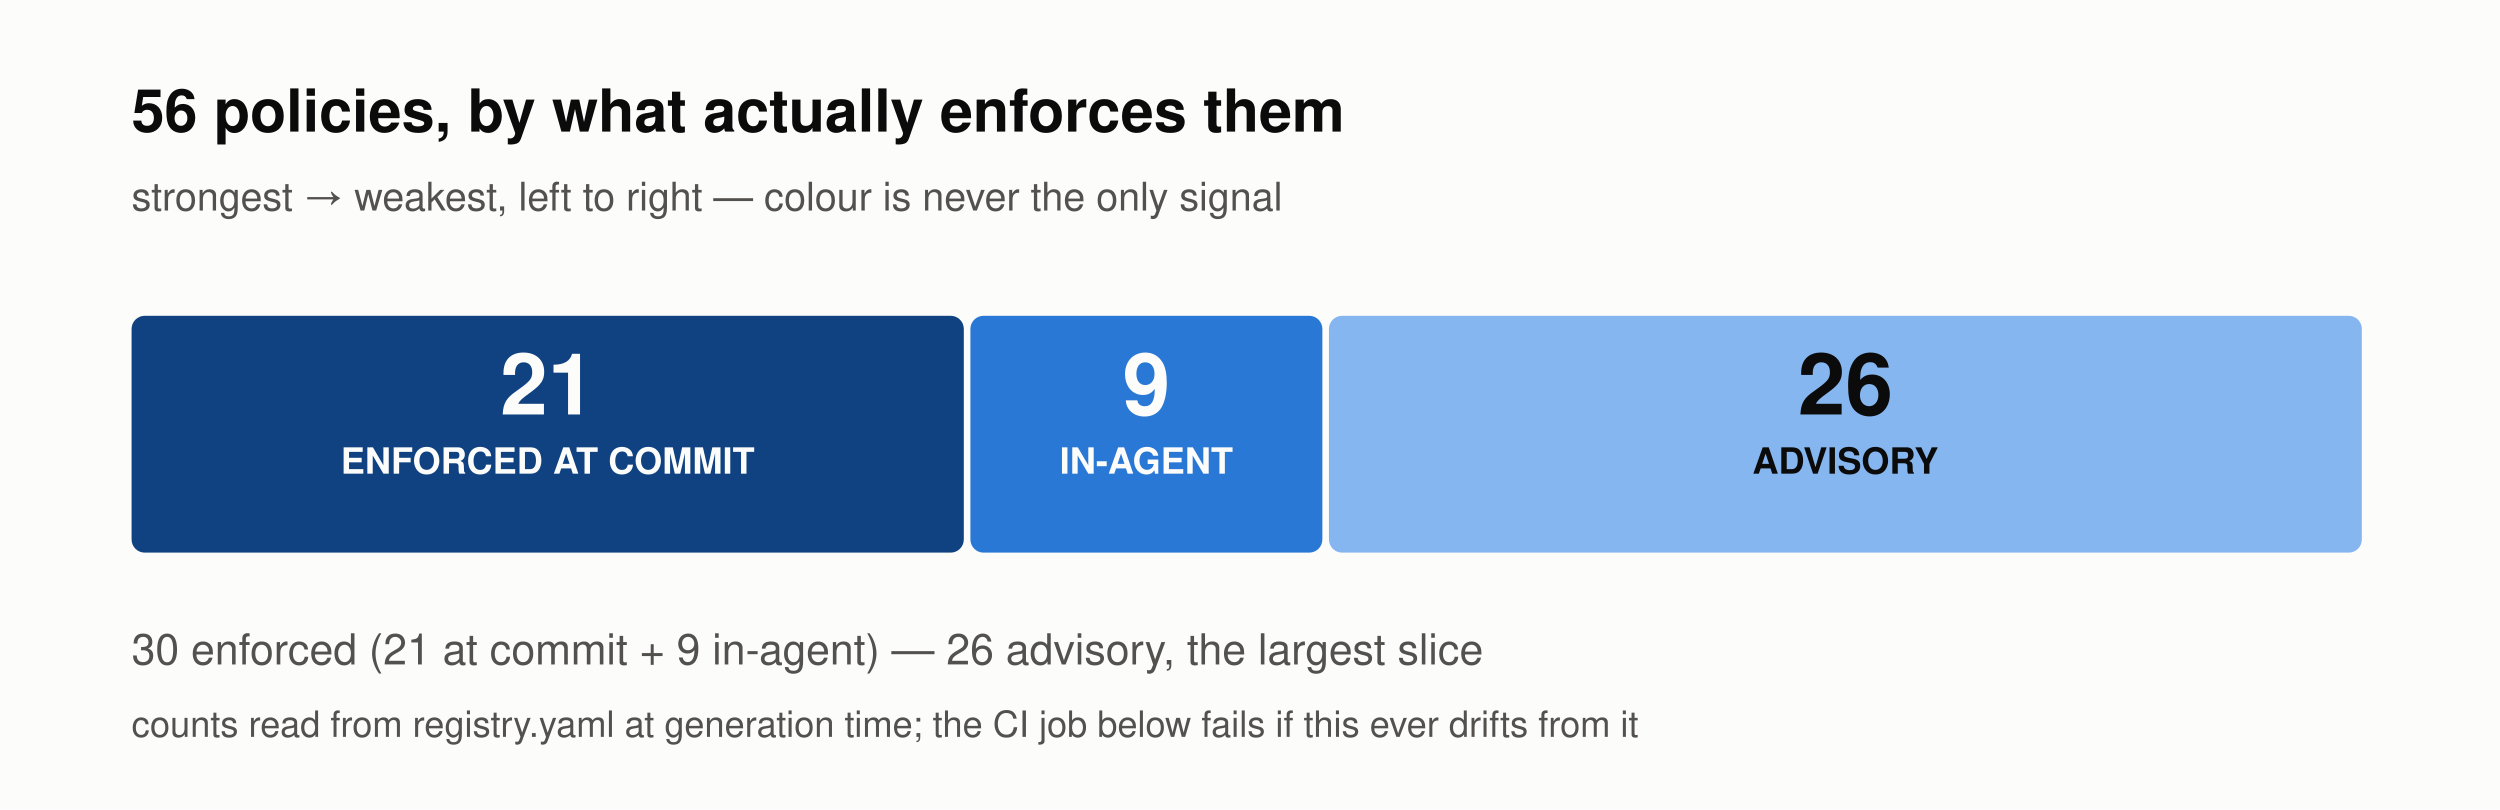
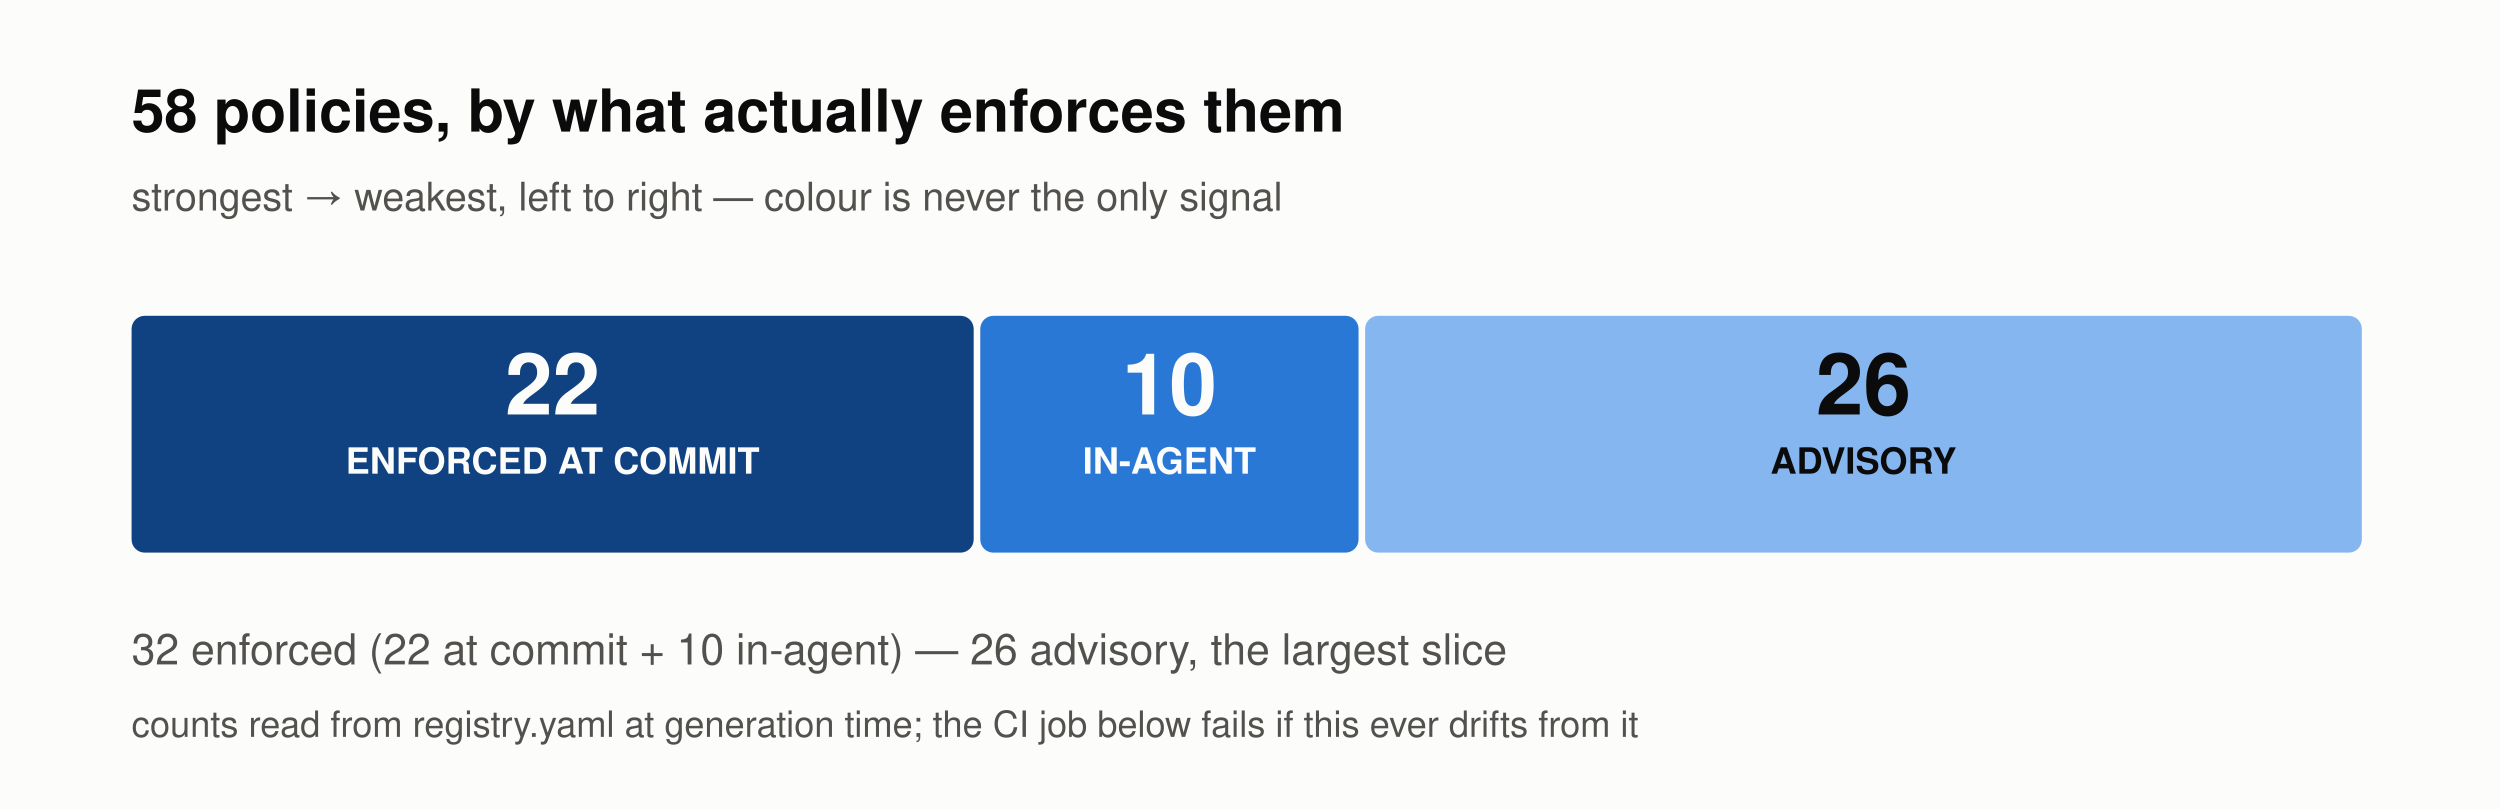
<svg xmlns="http://www.w3.org/2000/svg" width="760" height="246" viewBox="0 0 760 246" role="img" aria-labelledby="t d">
  <rect width="760" height="246" fill="#fcfcfb" />
-   <text x="40" y="40" font-family="-apple-system, BlinkMacSystemFont, 'Segoe UI', Helvetica, Arial, sans-serif" font-size="18" font-weight="600" fill="#0b0b0b" text-anchor="start">56 policies, by what actually enforces them</text>
+   <text x="40" y="40" font-family="-apple-system, BlinkMacSystemFont, 'Segoe UI', Helvetica, Arial, sans-serif" font-size="18" font-weight="600" fill="#0b0b0b" text-anchor="start">58 policies, by what actually enforces them</text>
  <text x="40" y="64" font-family="-apple-system, BlinkMacSystemFont, 'Segoe UI', Helvetica, Arial, sans-serif" font-size="12" font-weight="400" fill="#52514e" text-anchor="start">strongest → weakest, left to right — colour is never the only signal</text>
-   <rect x="40" y="96" width="253" height="72" rx="4" fill="#104281" />
-   <text x="166.5" y="126" font-family="-apple-system, BlinkMacSystemFont, 'Segoe UI', Helvetica, Arial, sans-serif" font-size="26" font-weight="700" fill="#fcfcfb" text-anchor="middle">21</text>
-   <text x="166.5" y="144" font-family="-apple-system, BlinkMacSystemFont, 'Segoe UI', Helvetica, Arial, sans-serif" font-size="11" font-weight="600" fill="#fcfcfb" text-anchor="middle">ENFORCED AT COMMIT</text>
-   <rect x="295" y="96" width="107" height="72" rx="4" fill="#2a78d6" />
-   <text x="348.5" y="126" font-family="-apple-system, BlinkMacSystemFont, 'Segoe UI', Helvetica, Arial, sans-serif" font-size="26" font-weight="700" fill="#fcfcfb" text-anchor="middle">9</text>
-   <text x="348.5" y="144" font-family="-apple-system, BlinkMacSystemFont, 'Segoe UI', Helvetica, Arial, sans-serif" font-size="11" font-weight="600" fill="#fcfcfb" text-anchor="middle">IN-AGENT</text>
-   <rect x="404" y="96" width="314" height="72" rx="4" fill="#86b6ef" />
-   <text x="561" y="126" font-family="-apple-system, BlinkMacSystemFont, 'Segoe UI', Helvetica, Arial, sans-serif" font-size="26" font-weight="700" fill="#0b0b0b" text-anchor="middle">26</text>
-   <text x="561" y="144" font-family="-apple-system, BlinkMacSystemFont, 'Segoe UI', Helvetica, Arial, sans-serif" font-size="11" font-weight="600" fill="#0b0b0b" text-anchor="middle">ADVISORY</text>
-   <text x="40" y="202" font-family="-apple-system, BlinkMacSystemFont, 'Segoe UI', Helvetica, Arial, sans-serif" font-size="13" font-weight="400" fill="#52514e" text-anchor="start">30 enforced (21 at commit + 9 in-agent) — 26 advisory, the largest slice</text>
+   <rect x="40" y="96" width="256" height="72" rx="4" fill="#104281" />
+   <text x="168" y="126" font-family="-apple-system, BlinkMacSystemFont, 'Segoe UI', Helvetica, Arial, sans-serif" font-size="26" font-weight="700" fill="#fcfcfb" text-anchor="middle">22</text>
+   <text x="168" y="144" font-family="-apple-system, BlinkMacSystemFont, 'Segoe UI', Helvetica, Arial, sans-serif" font-size="11" font-weight="600" fill="#fcfcfb" text-anchor="middle">ENFORCED AT COMMIT</text>
+   <rect x="298" y="96" width="115" height="72" rx="4" fill="#2a78d6" />
+   <text x="355.5" y="126" font-family="-apple-system, BlinkMacSystemFont, 'Segoe UI', Helvetica, Arial, sans-serif" font-size="26" font-weight="700" fill="#fcfcfb" text-anchor="middle">10</text>
+   <text x="355.5" y="144" font-family="-apple-system, BlinkMacSystemFont, 'Segoe UI', Helvetica, Arial, sans-serif" font-size="11" font-weight="600" fill="#fcfcfb" text-anchor="middle">IN-AGENT</text>
+   <rect x="415" y="96" width="303" height="72" rx="4" fill="#86b6ef" />
+   <text x="566.5" y="126" font-family="-apple-system, BlinkMacSystemFont, 'Segoe UI', Helvetica, Arial, sans-serif" font-size="26" font-weight="700" fill="#0b0b0b" text-anchor="middle">26</text>
+   <text x="566.5" y="144" font-family="-apple-system, BlinkMacSystemFont, 'Segoe UI', Helvetica, Arial, sans-serif" font-size="11" font-weight="600" fill="#0b0b0b" text-anchor="middle">ADVISORY</text>
+   <text x="40" y="202" font-family="-apple-system, BlinkMacSystemFont, 'Segoe UI', Helvetica, Arial, sans-serif" font-size="13" font-weight="400" fill="#52514e" text-anchor="start">32 enforced (22 at commit + 10 in-agent) — 26 advisory, the largest slice</text>
  <text x="40" y="224" font-family="-apple-system, BlinkMacSystemFont, 'Segoe UI', Helvetica, Arial, sans-serif" font-size="11" font-weight="400" fill="#52514e" text-anchor="start">counts read from registry.yaml at generation time; the CI job below fails if this ever drifts from it</text>
</svg>
